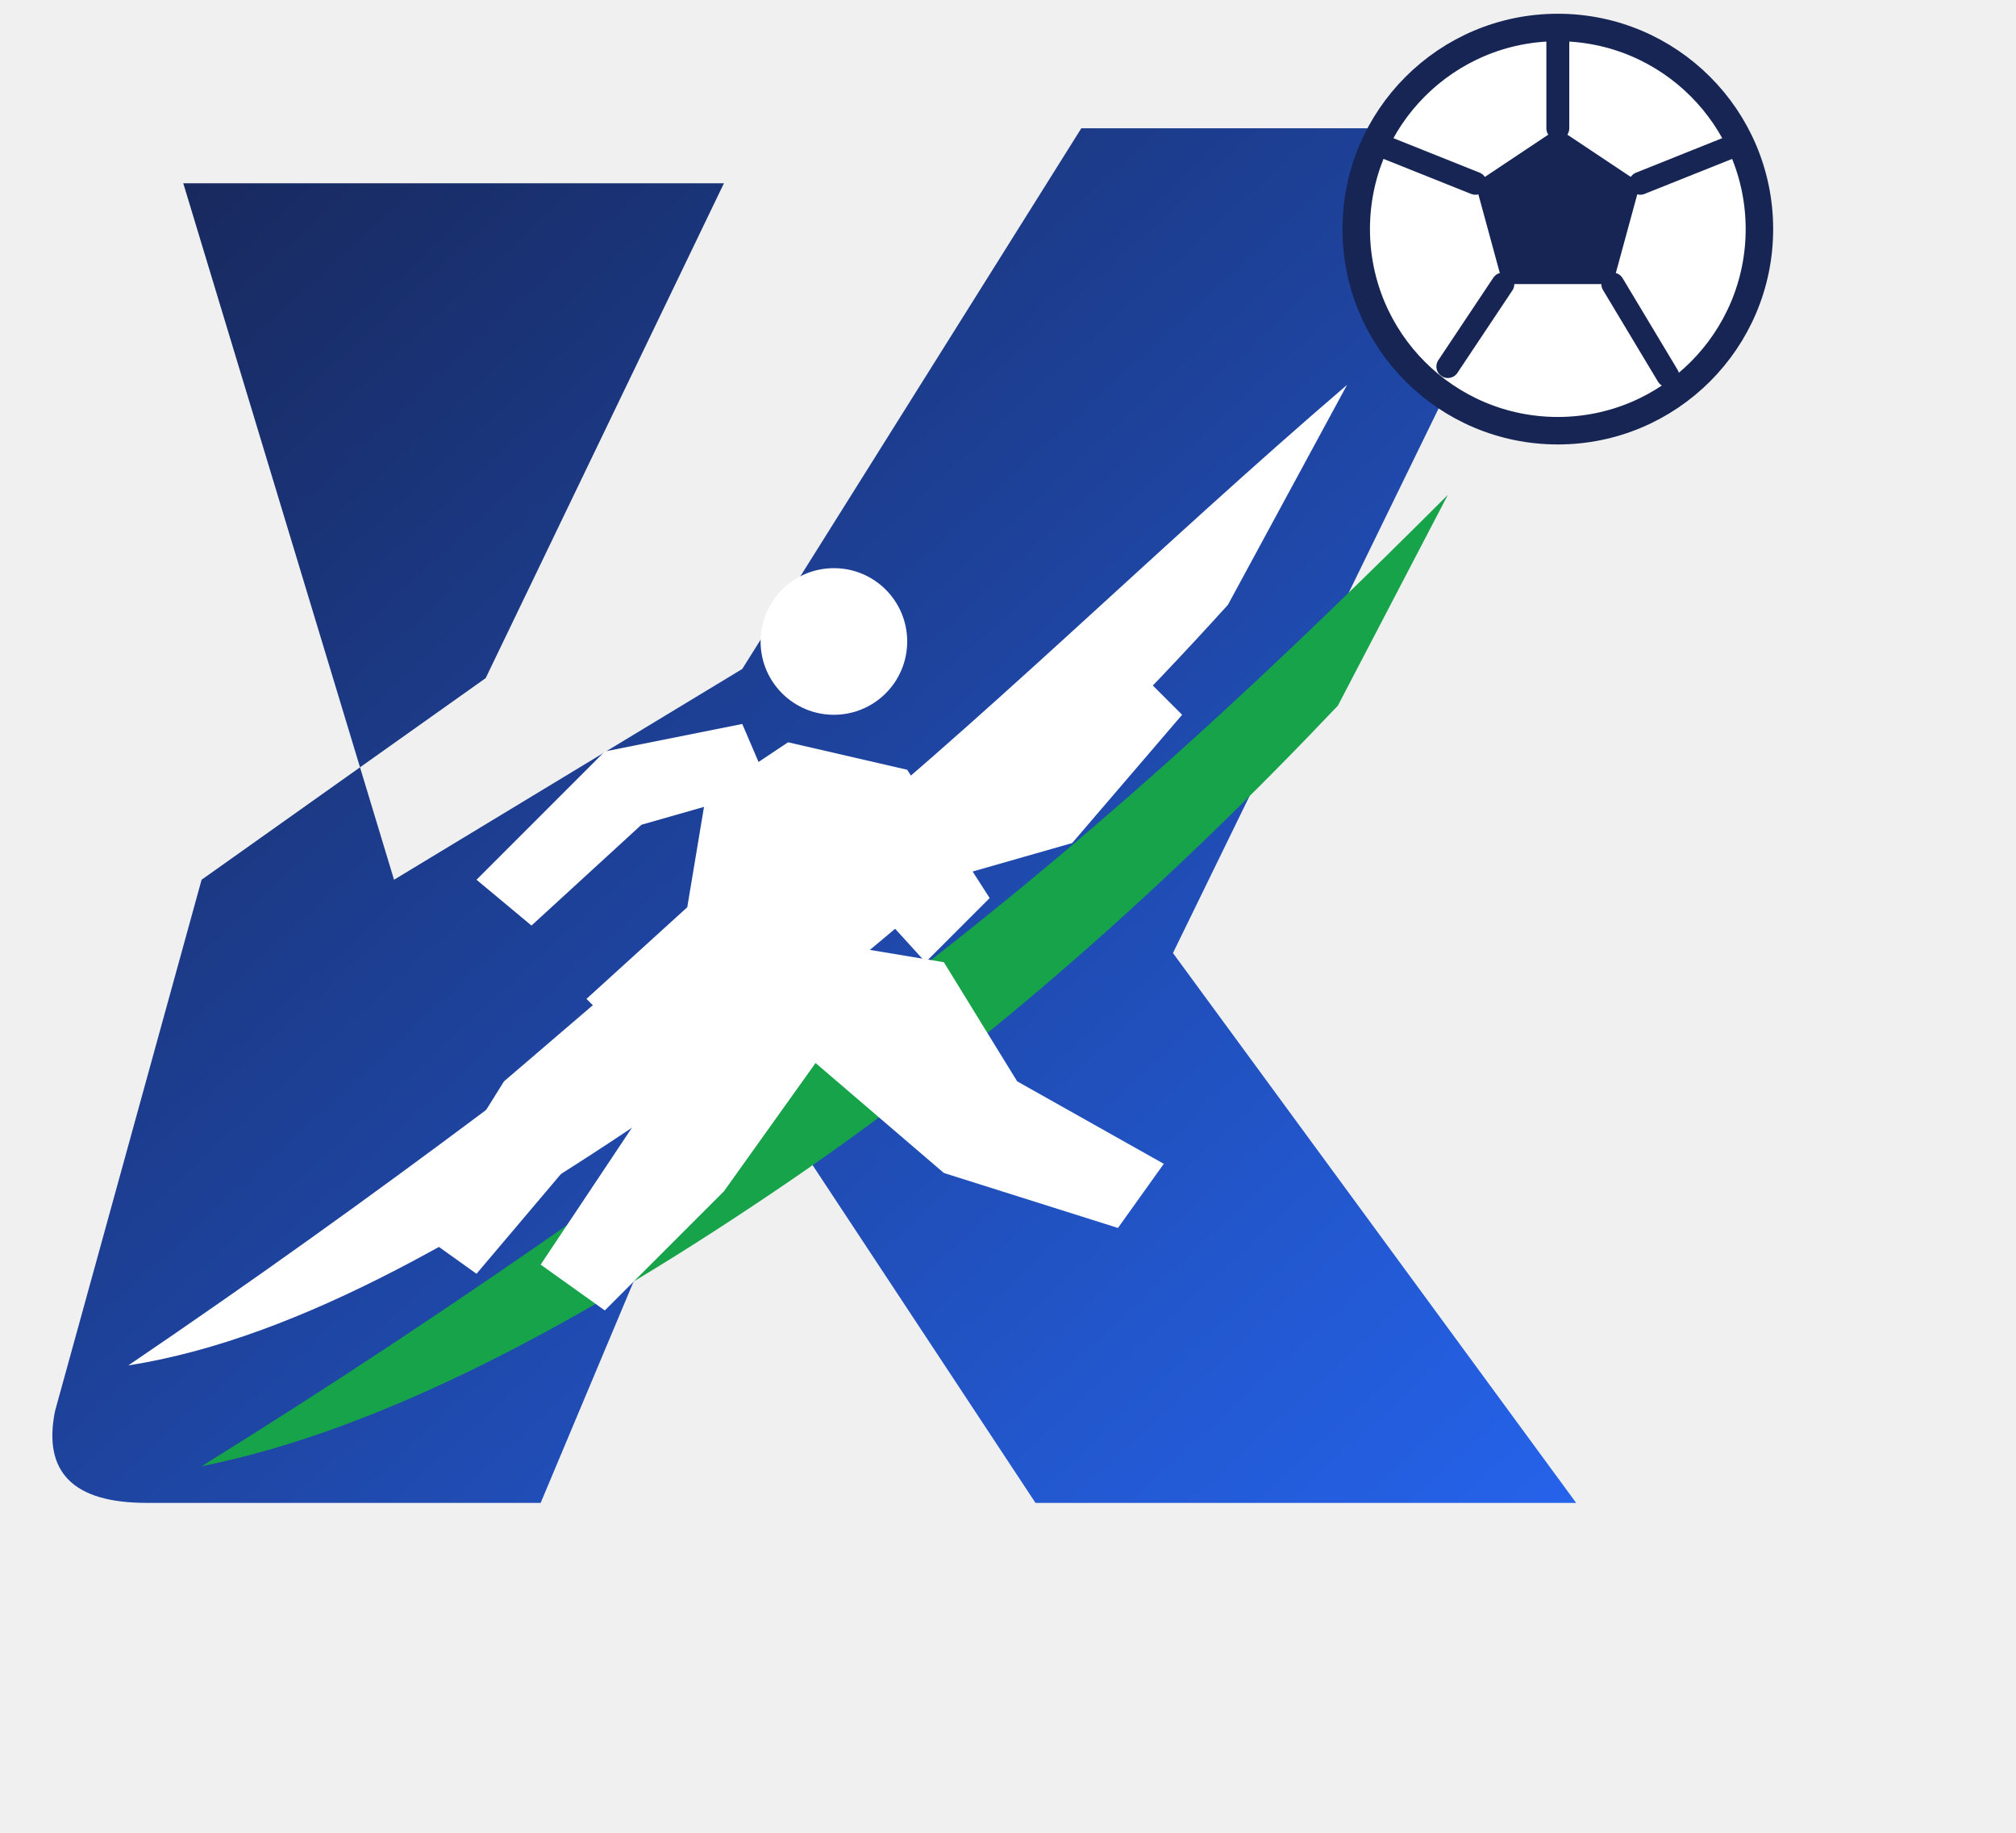
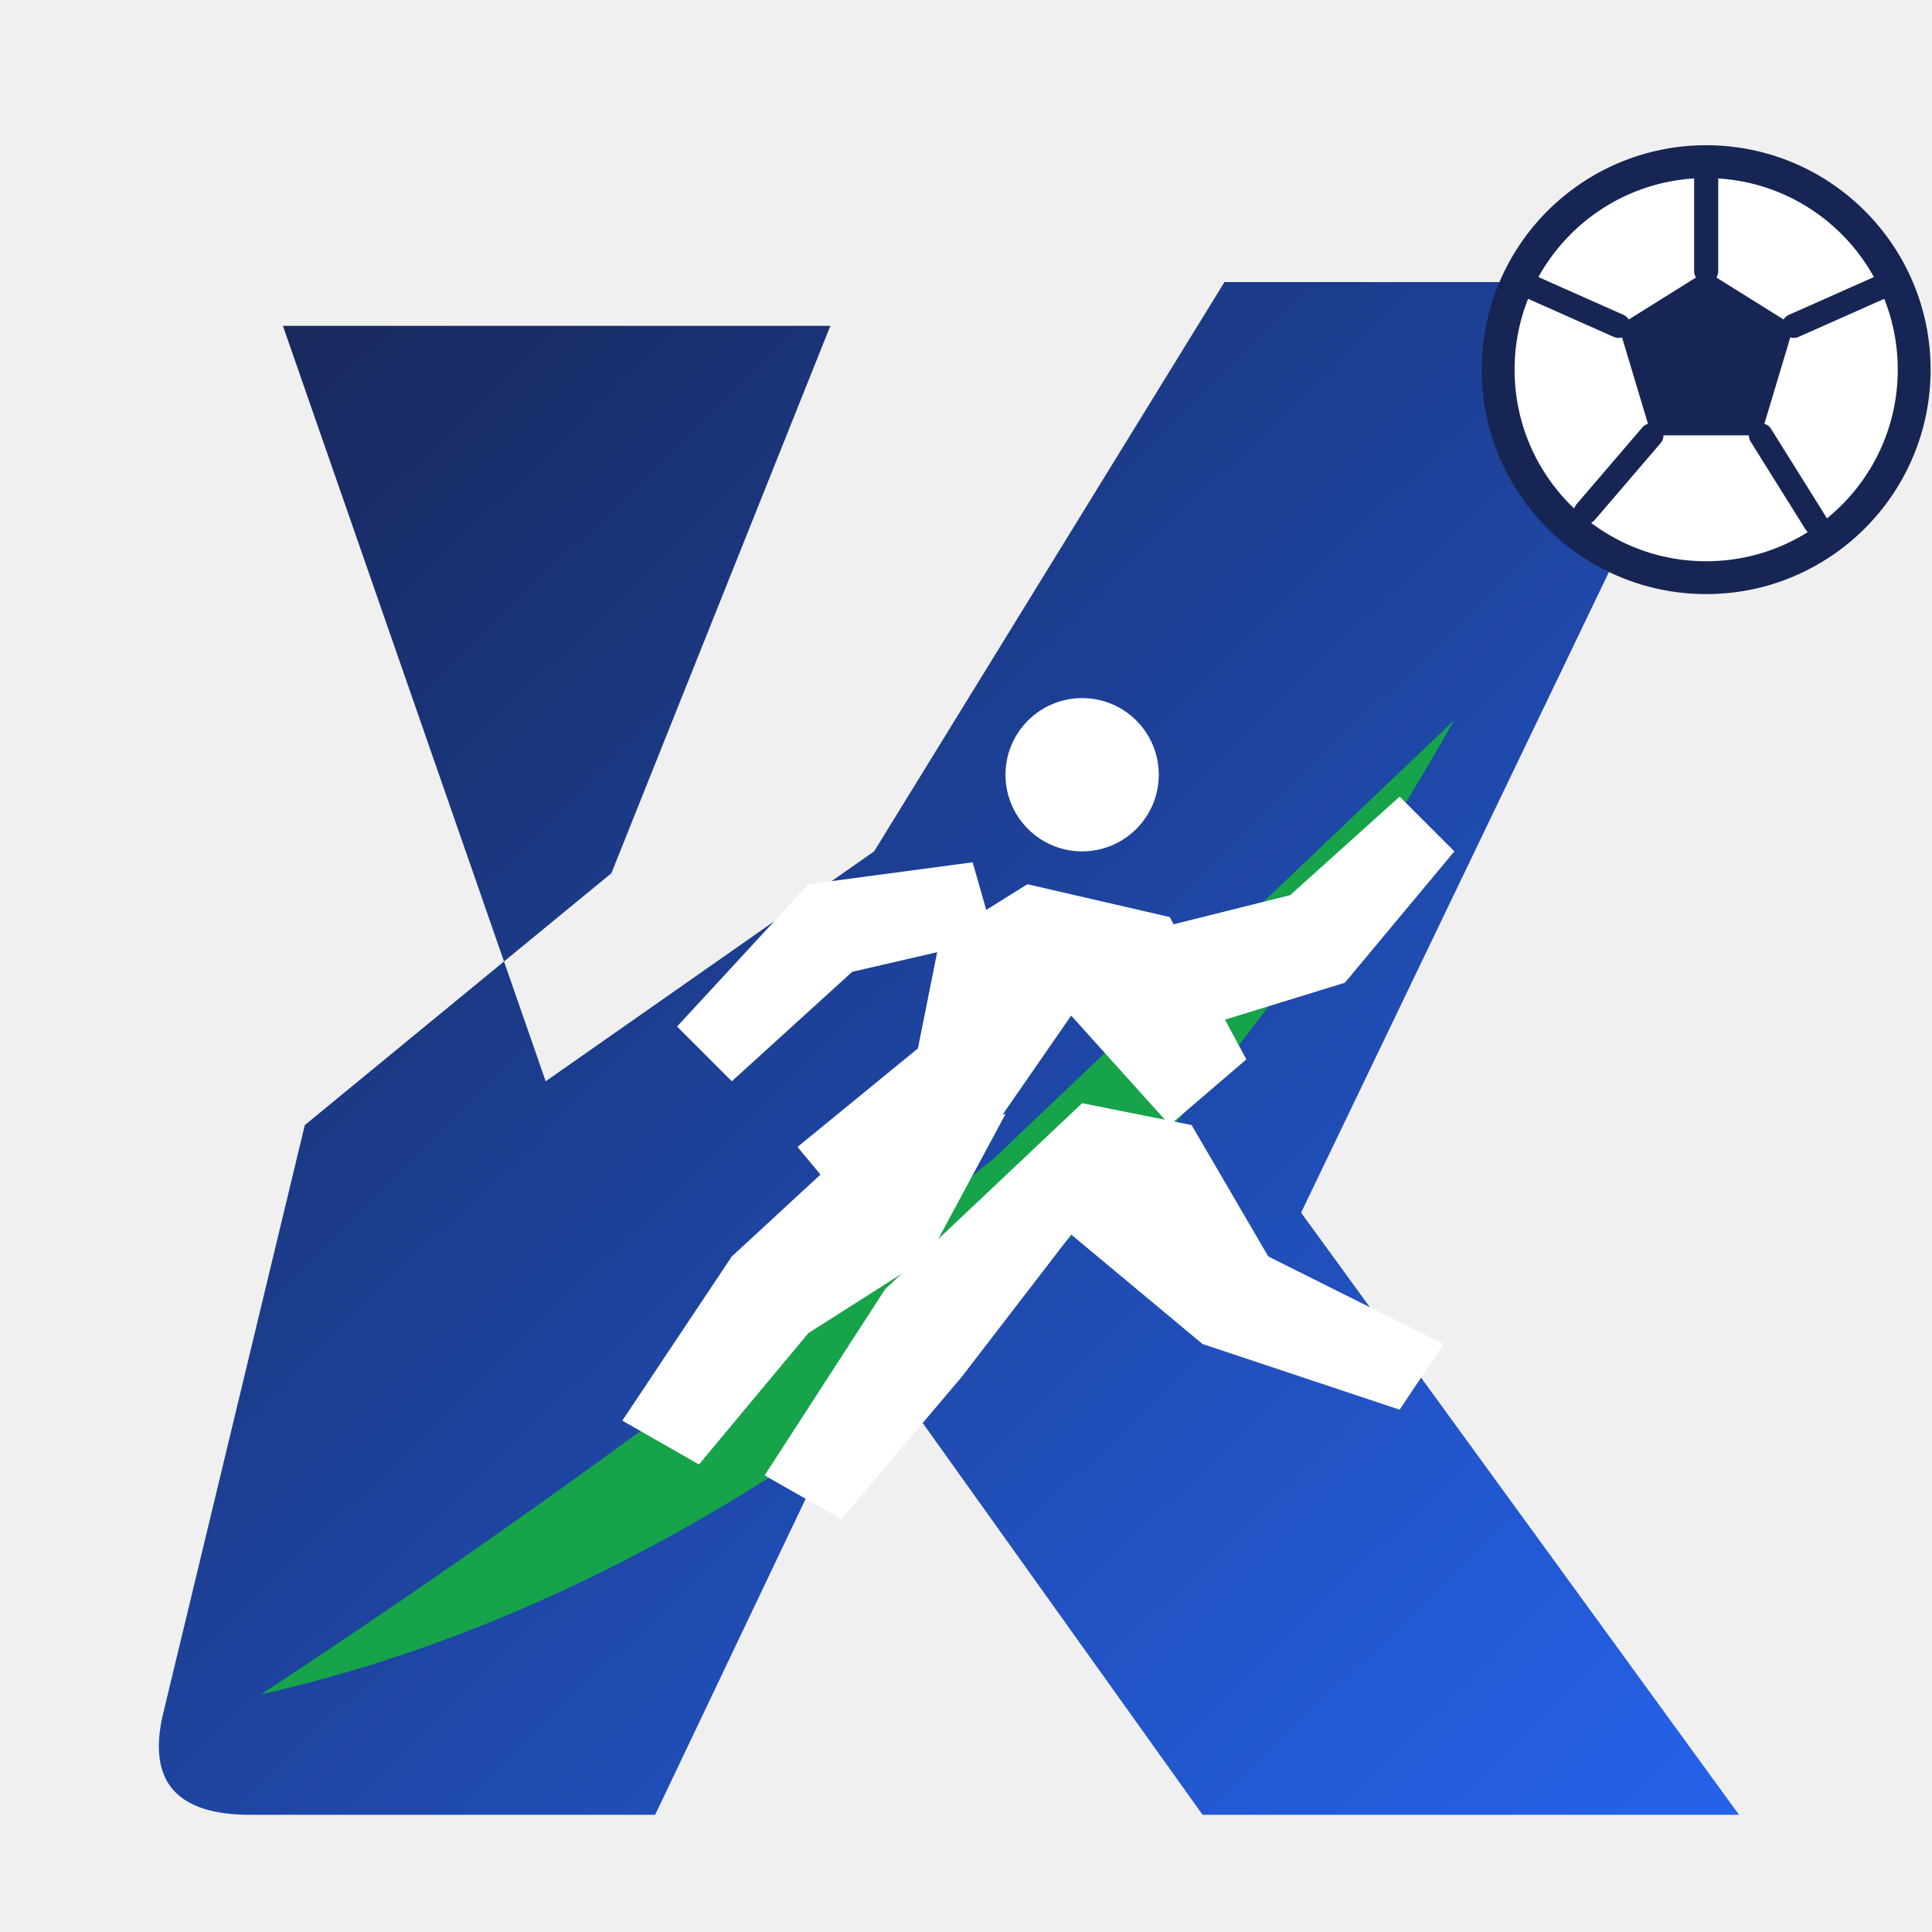
- <svg xmlns="http://www.w3.org/2000/svg" viewBox="0 0 220 200" role="img" aria-labelledby="title desc">
+ <svg xmlns="http://www.w3.org/2000/svg" viewBox="0 0 180 180" role="img" aria-labelledby="title desc">
  <defs>
-     <linearGradient id="mark-blue" x1="0" y1="0" x2="1" y2="1">
+     <linearGradient id="brandBlue" x1="0" y1="0" x2="1" y2="1">
      <stop stop-color="#172554" />
      <stop offset="1" stop-color="#2563EB" />
    </linearGradient>
  </defs>
-   <path d="M20 20 H79 L53 74 L22 96 L6 154 Q4 164 16 164 H59 L80 114 L113 164 H172 L128 104 L168 22 Q171 14 161 14 H118 L81 73 L43 96Z" fill="url(#mark-blue)" />
-   <path d="M14 149 C42 130 64 113 87 95 C107 79 126 60 147 42 L134 66 C115 87 96 104 75 119 C53 134 33 146 14 149Z" fill="#FFFFFF" />
-   <path d="M22 160 C51 142 76 124 100 106 C122 89 140 72 158 54 L146 77 C128 96 108 114 86 129 C64 144 42 156 22 160Z" fill="#16A34A" />
-   <circle cx="91" cy="70" r="8" fill="#FFFFFF" />
-   <path d="M86 81 L99 84 L108 98 L101 105 L91 94 L82 108 L70 115 L64 109 L75 99 L77 87Z" fill="#FFFFFF" />
-   <path d="M84 86 L70 90 L58 101 L52 96 L66 82 L81 79Z" fill="#FFFFFF" />
-   <path d="M98 86 L112 83 L124 73 L129 78 L117 92 L103 96Z" fill="#FFFFFF" />
-   <path d="M91 103 L103 105 L111 118 L127 127 L122 134 L103 128 L89 116 L79 130 L66 143 L59 138 L71 120Z" fill="#FFFFFF" />
-   <path d="M83 104 L75 119 L63 126 L52 139 L45 134 L55 118 L69 106Z" fill="#FFFFFF" />
-   <g transform="translate(145 0)">
-     <circle cx="25" cy="25" r="22" fill="#FFFFFF" stroke="#172554" stroke-width="3" />
-     <path d="M25 14 L34 20 L31 31 L19 31 L16 20Z" fill="#172554" />
-     <path d="M25 14 L25 4 M34 20 L44 16 M31 31 L37 41 M19 31 L13 40 M16 20 L6 16" fill="none" stroke="#172554" stroke-width="2.5" stroke-linecap="round" />
+   <g transform="translate(8 12) scale(1.02)">
+     <g>
+       <path d="M18 18 H68 L48 68 L20 91 L7 145 Q5 154 15 154 H52 L72 112 L102 154 H151 L111 99 L148 22 Q151 14 141 14 H104 L72 66 L42 87 Z" fill="url(#brandBlue)" />
+       <path d="M16 143 Q51 120 83 94 L125 54 Q104 91 77 113 Q47 136 16 143Z" fill="#16A34A" />
+       <circle cx="91" cy="59" r="7" fill="#FFFFFF" />
+       <path d="M86 69 L99 72 L106 85 L99 91 L90 81 L81 94 L70 99 L65 93 L76 84 L78 74Z" fill="#FFFFFF" />
+       <path d="M83 74 L70 77 L59 87 L54 82 L66 69 L81 67Z" fill="#FFFFFF" />
+       <path d="M98 73 L110 70 L120 61 L125 66 L115 78 L102 82Z" fill="#FFFFFF" />
+       <path d="M91 89 L101 91 L108 103 L124 111 L120 117 L102 111 L90 101 L80 114 L69 127 L62 123 L73 106Z" fill="#FFFFFF" />
+       <path d="M84 90 L77 103 L66 110 L56 122 L49 118 L59 103 L72 91Z" fill="#FFFFFF" />
+       <g transform="translate(126 0)">
+         <circle cx="22" cy="22" r="19" fill="#FFFFFF" stroke="#172554" stroke-width="3" />
+         <path d="M22 13 L30 18 L27 28 L17 28 L14 18Z" fill="#172554" />
+         <path d="M22 13 L22 4 M30 18 L39 14 M27 28 L32 36 M17 28 L11 35 M14 18 L5 14" fill="none" stroke="#172554" stroke-width="2.2" stroke-linecap="round" />
+       </g>
+     </g>
  </g>
</svg>
